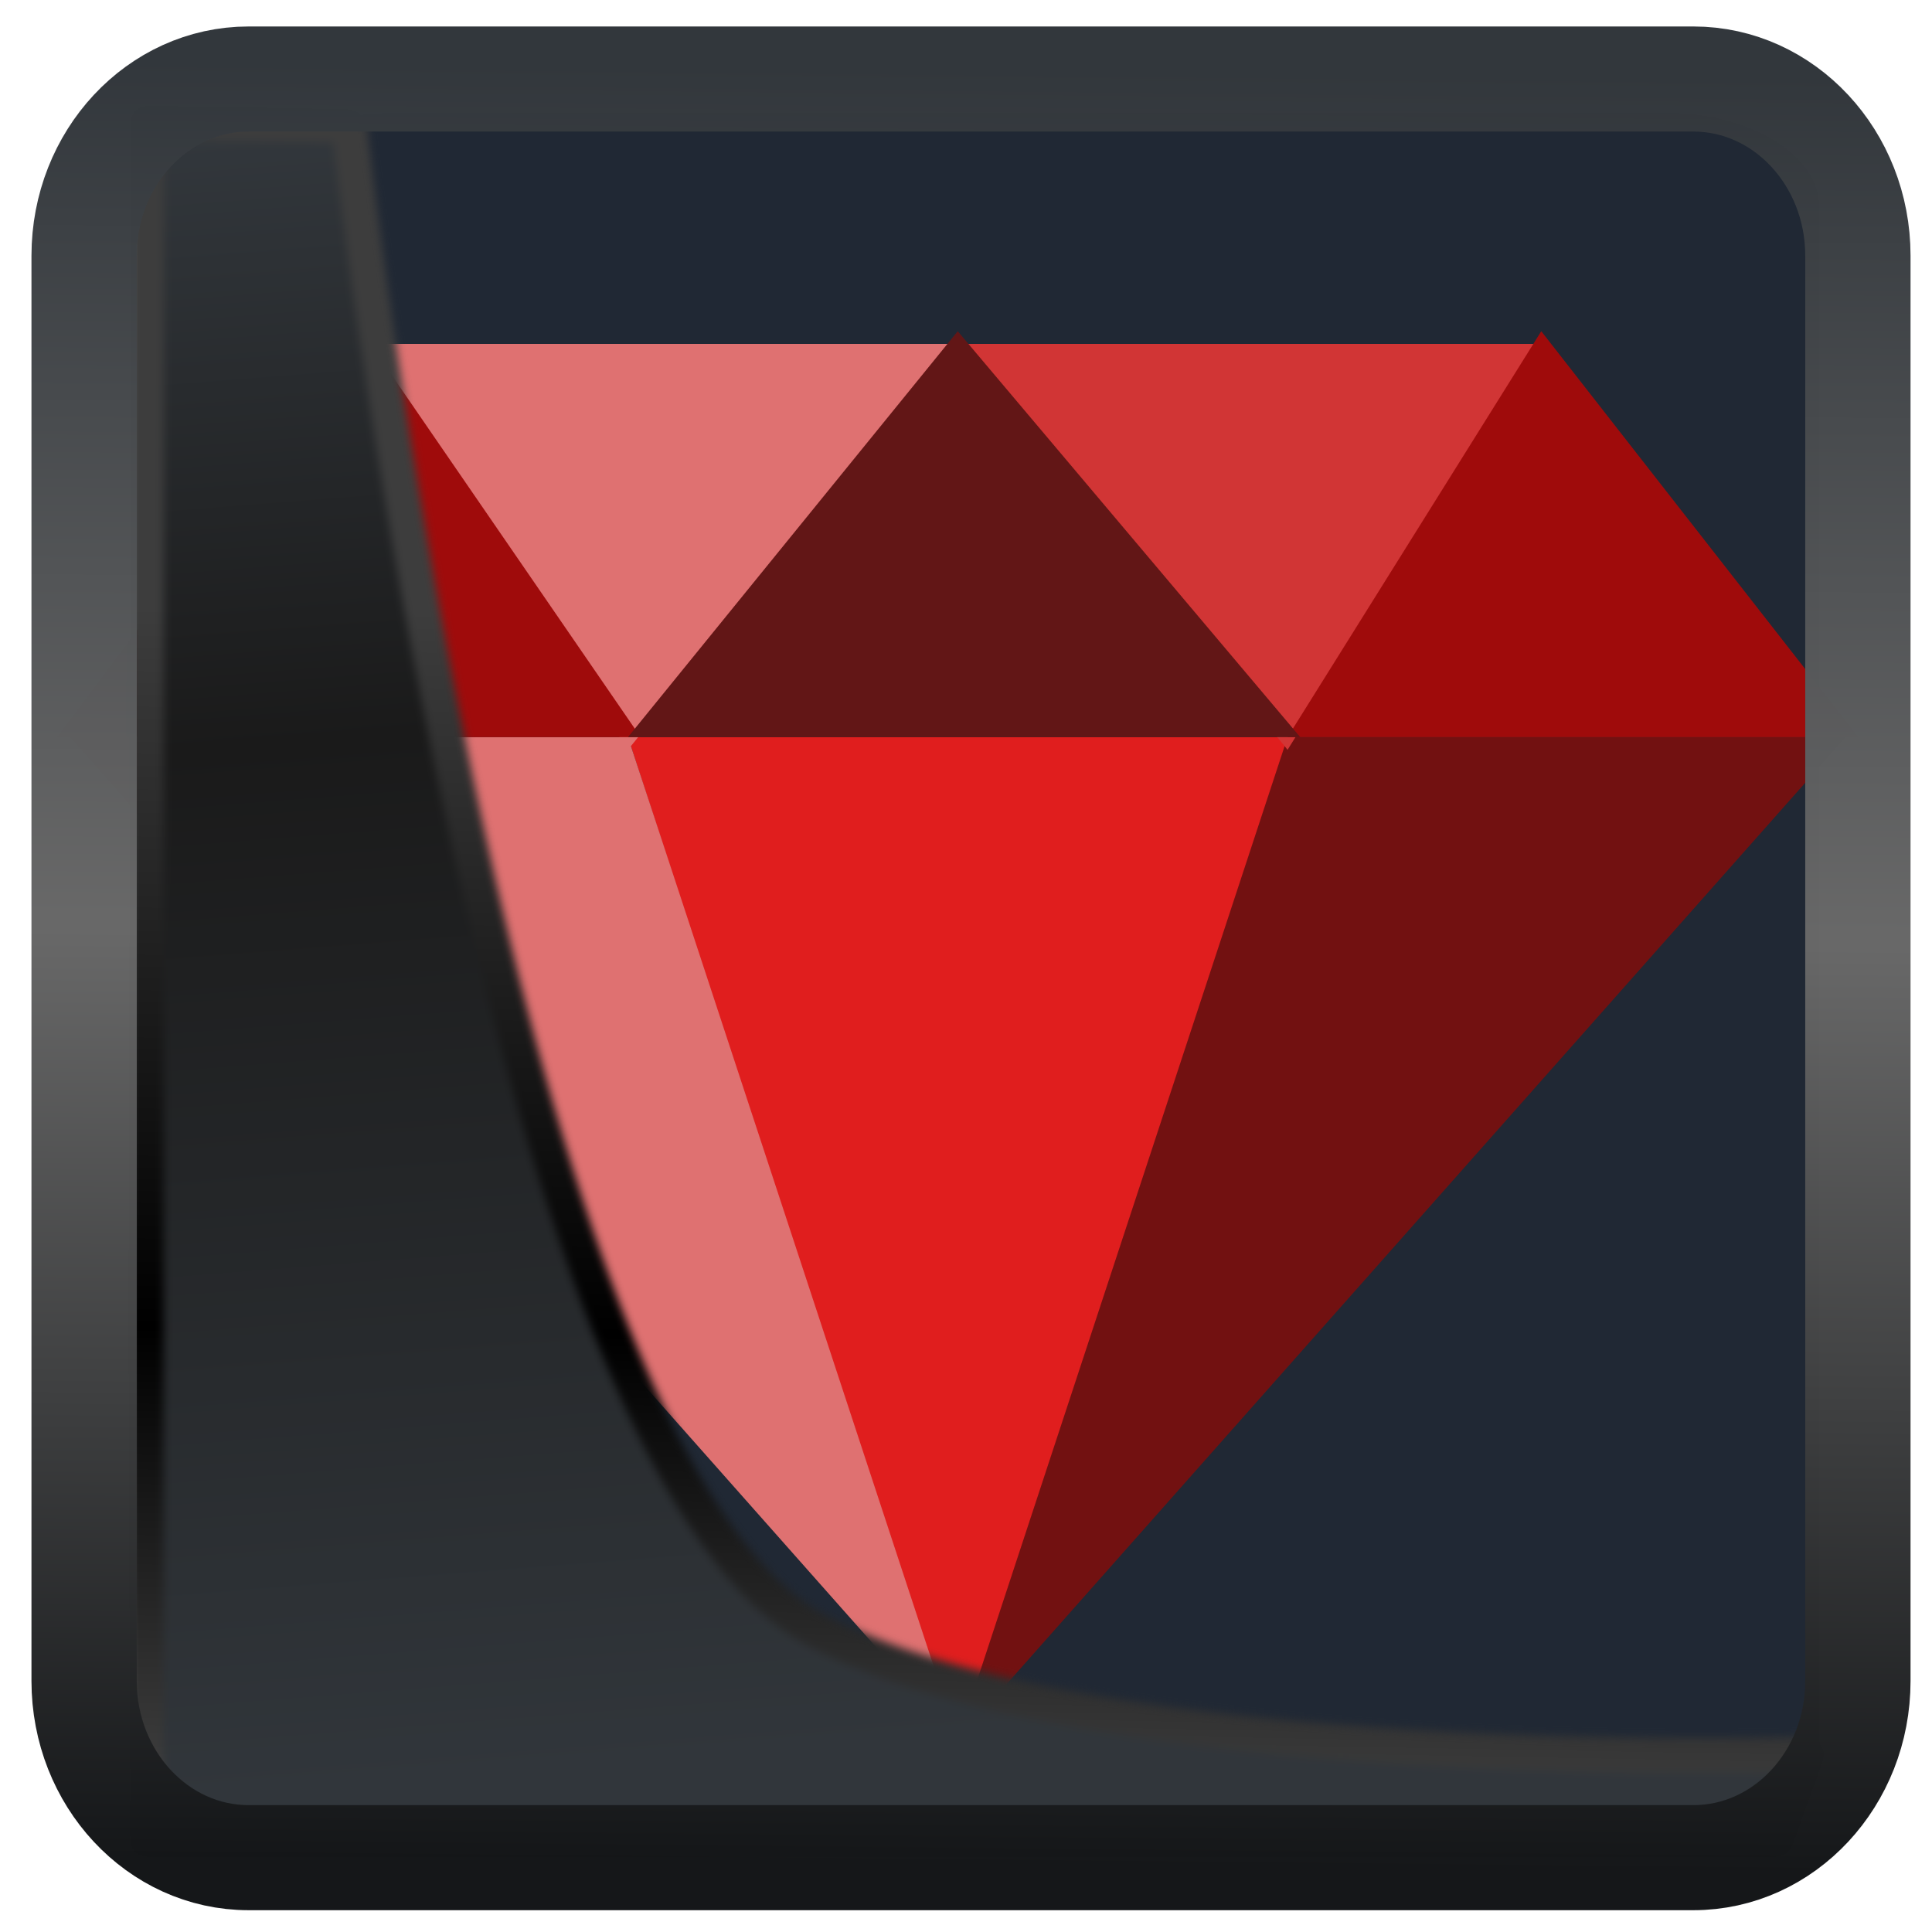
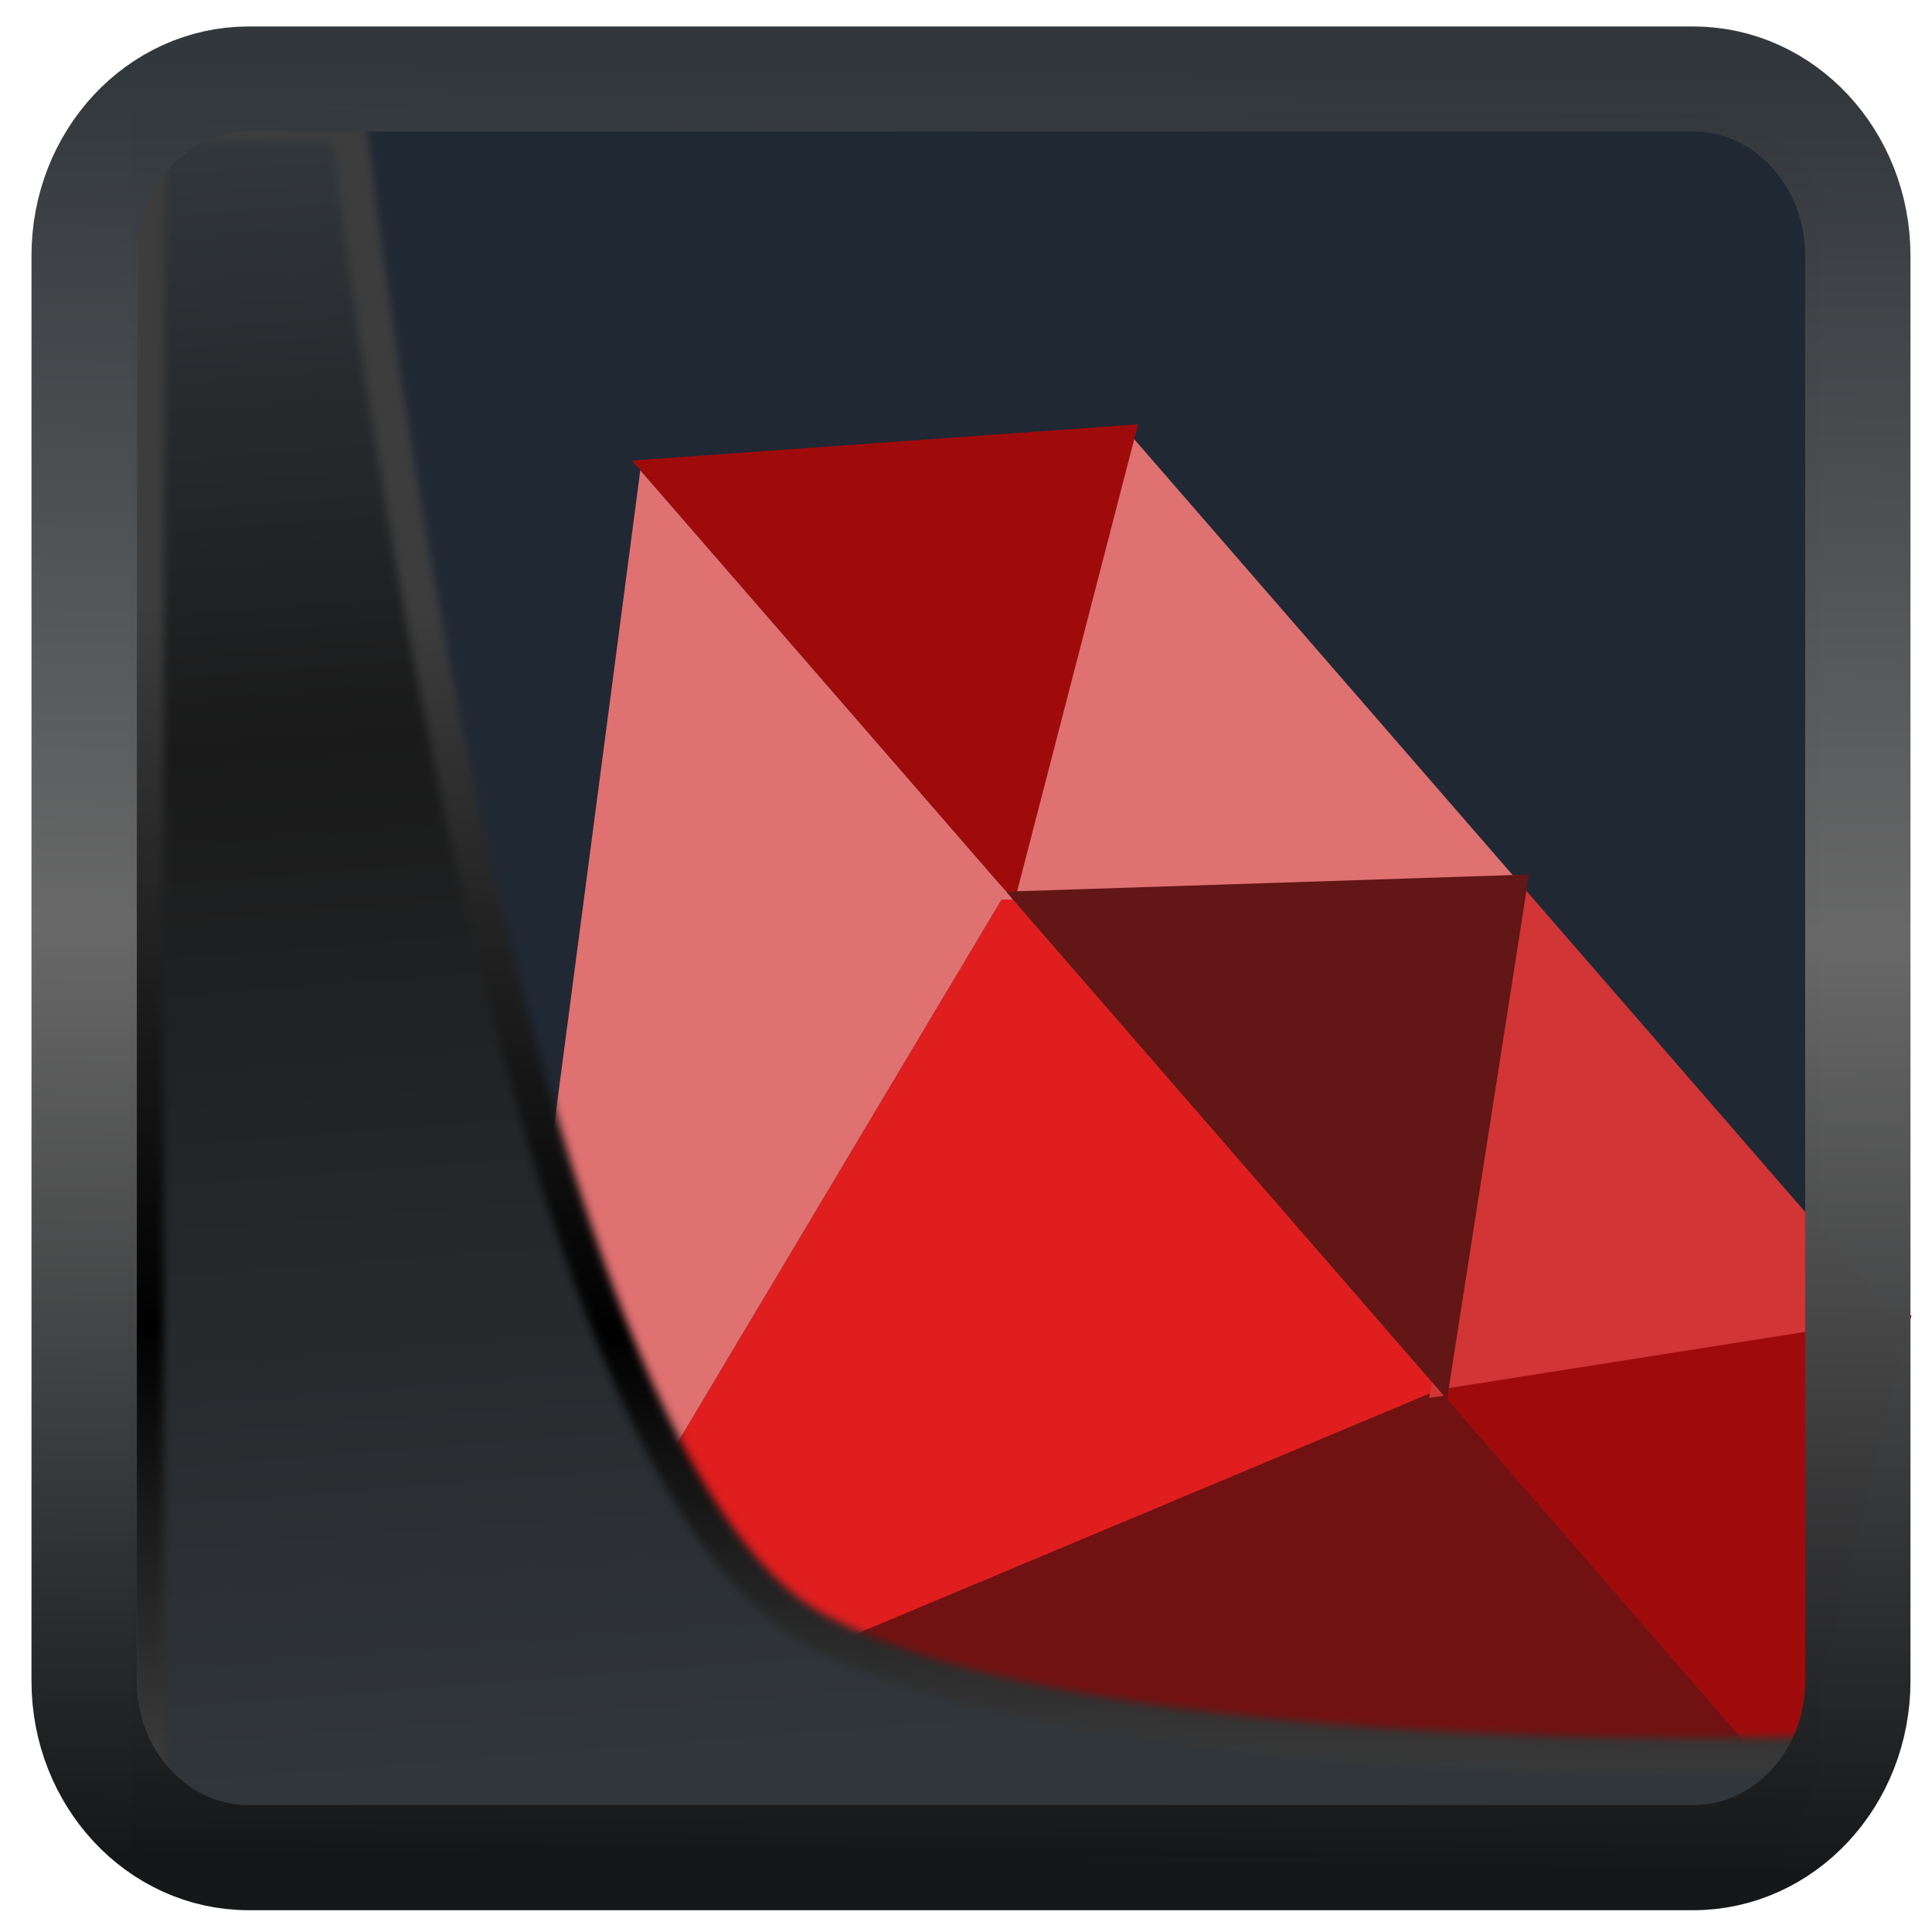
- <svg xmlns="http://www.w3.org/2000/svg" xmlns:xlink="http://www.w3.org/1999/xlink" width="32" height="32" version="1.1" viewBox="0 0 48 48" id="svg22">
+ <svg xmlns="http://www.w3.org/2000/svg" xmlns:xlink="http://www.w3.org/1999/xlink" width="32" height="32" version="1.1" viewBox="0 0 32 32" id="svg22">
  <defs id="defs12">
-     <linearGradient id="linearGradient1005-3-3" x1="5.253" x2="9.382" y1="15.383" y2="2.942" gradientTransform="matrix(0.99999,0,0,0.99999,1.632,-0.61743)" gradientUnits="userSpaceOnUse">
-       <stop stop-color="#fa8200" offset="0" id="stop2" />
-       <stop stop-color="#ff9600" offset=".37" id="stop4" />
-       <stop stop-color="#ffb400" offset="1" id="stop6" />
-     </linearGradient>
-     <filter id="filter4014" x="-0.062" y="-0.058" width="1.125" height="1.115" color-interpolation-filters="sRGB">
-       <feGaussianBlur stdDeviation="1.094" id="feGaussianBlur9" />
-     </filter>
    <linearGradient xlink:href="#linearGradient3487" id="linearGradient3403" gradientUnits="userSpaceOnUse" x1="6.949" y1="4.555" x2="11.215" y2="59.052" />
    <linearGradient id="linearGradient3487">
      <stop style="stop-color:#32373c;stop-opacity:1" offset="0" id="stop3481" />
      <stop id="stop3483" offset="0.368" style="stop-color:#1a1a1a;stop-opacity:1" />
      <stop style="stop-color:#31363b;stop-opacity:1" offset="1" id="stop3485" />
    </linearGradient>
    <linearGradient xlink:href="#linearGradient20604" id="linearGradient20558" gradientUnits="userSpaceOnUse" x1="25.802" y1="20.374" x2="25.111" y2="58.913" />
    <linearGradient id="linearGradient20604">
      <stop id="stop20598" offset="0" style="stop-color:#3d3d3d;stop-opacity:1" />
      <stop style="stop-color:#000000;stop-opacity:1" offset="0.618" id="stop20600" />
      <stop id="stop20602" offset="1" style="stop-color:#3d3d3d;stop-opacity:1" />
    </linearGradient>
    <filter style="color-interpolation-filters:sRGB" id="filter20720" x="-0.017" y="-0.016" width="1.034" height="1.033">
      <feGaussianBlur stdDeviation="0.147" id="feGaussianBlur20722" />
    </filter>
    <linearGradient gradientTransform="translate(0.360678,-0.1301695)" xlink:href="#linearGradient4555" id="linearGradient4557" x1="43.5" y1="64.012" x2="44.142" y2="0.306" gradientUnits="userSpaceOnUse" />
    <linearGradient id="linearGradient4555">
      <stop style="stop-color:#141618;stop-opacity:1" offset="0" id="stop4551" />
      <stop id="stop4559" offset="0.518" style="stop-color:#686868;stop-opacity:1" />
      <stop style="stop-color:#31363b;stop-opacity:1" offset="1" id="stop4553" />
    </linearGradient>
    <filter style="color-interpolation-filters:sRGB" id="filter4601" x="-0.03" width="1.06" y="-0.03" height="1.06">
      <feGaussianBlur stdDeviation="0.015" id="feGaussianBlur4603" />
    </filter>
-     <linearGradient gradientTransform="matrix(1.344054,0,0,1.057627,-524.8669,-529.7683)" gradientUnits="userSpaceOnUse" x2="0" y2="503.8" y1="543.8" id="a-3">
-       <stop id="stop6502" stop-color="#2a2c2f" />
-       <stop id="stop6504" stop-color="#424649" offset="1" />
-     </linearGradient>
-     <linearGradient gradientTransform="translate(0,-12)" x2="416.57" gradientUnits="userSpaceOnUse" y2="543.8" x1="404.57" y1="531.8" id="h" xlink:href="#f" />
-     <linearGradient gradientUnits="userSpaceOnUse" x2="42" y2="30" x1="32" y1="20" id="f">
-       <stop id="stop6523" stop-color="#383e51" />
-       <stop id="stop6525" stop-opacity="0" stop-color="#655c6f" offset="1" />
-     </linearGradient>
-     <linearGradient gradientTransform="translate(-12,-12)" x2="416.57" gradientUnits="userSpaceOnUse" y2="543.8" x1="404.57" y1="531.8" id="i" xlink:href="#f" />
-     <linearGradient gradientTransform="translate(-12)" x2="416.57" gradientUnits="userSpaceOnUse" y2="543.8" x1="404.57" y1="531.8" id="j" xlink:href="#f" />
-     <linearGradient gradientTransform="translate(-384.57,-499.8)" gradientUnits="userSpaceOnUse" x2="416.57" y2="543.8" x1="404.57" y1="531.8" id="g" xlink:href="#f" />
-     <linearGradient xlink:href="#f" id="linearGradient6644" gradientUnits="userSpaceOnUse" x1="32" y1="20" x2="42" y2="30" gradientTransform="matrix(1.194715,0,0,1.057627,-4.401246,-1.166392)" />
-     <linearGradient gradientTransform="matrix(1.194715,0,0,1.20872,-463.8528,-611.6287)" gradientUnits="userSpaceOnUse" x2="0" y2="522.55" y1="540.92" id="b-6">
-       <stop id="stop6507" stop-color="#197cf1" />
-       <stop id="stop6509" stop-color="#05a0eb" offset="1" />
-     </linearGradient>
-     <linearGradient gradientTransform="matrix(1.194715,0,0,1.057627,-463.8528,-559.3819)" x2="0" gradientUnits="userSpaceOnUse" y2="533.8" y1="542.8" id="c-7">
-       <stop id="stop6512" stop-color="#bcb4a1" />
-       <stop id="stop6514" stop-color="#c5bfad" offset="1" />
-     </linearGradient>
-     <linearGradient xlink:href="#d" id="linearGradient6646" gradientUnits="userSpaceOnUse" y1="540.8" x2="0" y2="531.8" gradientTransform="matrix(1.194715,0,0,1.057627,-463.8528,-529.7683)" />
-     <linearGradient x2="0" gradientUnits="userSpaceOnUse" y2="531.8" y1="540.8" id="d">
-       <stop id="stop6517" stop-color="#1e1f21" />
-       <stop id="stop6519" stop-color="#242628" offset="1" />
-     </linearGradient>
-     <linearGradient x2="0" gradientUnits="userSpaceOnUse" y2="519.8" y1="528.8" id="e" xlink:href="#d" />
-     <linearGradient x2="0" gradientUnits="userSpaceOnUse" y2="531.8" y1="540.8" id="linearGradient1226">
-       <stop id="stop1222" stop-color="#1e1f21" />
-       <stop id="stop1224" stop-color="#242628" offset="1" />
-     </linearGradient>
-     <linearGradient xlink:href="#d" id="linearGradient6648" gradientUnits="userSpaceOnUse" y1="528.8" x2="0" y2="519.8" />
-     <linearGradient x2="0" gradientUnits="userSpaceOnUse" y2="531.8" y1="540.8" id="linearGradient1233">
-       <stop id="stop1229" stop-color="#1e1f21" />
-       <stop id="stop1231" stop-color="#242628" offset="1" />
-     </linearGradient>
-     <linearGradient xlink:href="#d" id="linearGradient6650" gradientUnits="userSpaceOnUse" y1="528.8" x2="0" y2="519.8" />
-     <linearGradient x2="0" gradientUnits="userSpaceOnUse" y2="531.8" y1="540.8" id="linearGradient1240">
-       <stop id="stop1236" stop-color="#1e1f21" />
-       <stop id="stop1238" stop-color="#242628" offset="1" />
-     </linearGradient>
-     <linearGradient xlink:href="#d" id="linearGradient6652" gradientUnits="userSpaceOnUse" y1="540.8" x2="0" y2="531.8" gradientTransform="matrix(1.194715,0,0,1.057627,-463.8528,-529.7683)" />
-     <linearGradient x2="0" gradientUnits="userSpaceOnUse" y2="531.8" y1="540.8" id="linearGradient1247">
-       <stop id="stop1243" stop-color="#1e1f21" />
-       <stop id="stop1245" stop-color="#242628" offset="1" />
-     </linearGradient>
  </defs>
-   <rect style="fill:#202834;fill-rule:evenodd;stroke:none;stroke-width:0.29;stroke-linejoin:round;paint-order:markers fill stroke;fill-opacity:1" id="rect1013" width="39.185" height="42.939" x="6.016" y="2.801" rx="3.82" ry="2.343" />
-   <g id="g20" transform="matrix(1.5,0,0,1.5,-32.69653,0.02561038)">
+   <rect style="fill:#202834;fill-opacity:1;fill-rule:evenodd;stroke:none;stroke-width:0.193;stroke-linejoin:round;paint-order:markers fill stroke" id="rect1013" width="26.123" height="28.626" x="4.011" y="1.867" rx="2.547" ry="1.562" />
+   <g id="g20" transform="matrix(0.6556171,0.7550734,-0.7550455,0.6556413,4.762583,-17.53786)">
    <g id="g16521" transform="matrix(1.116059,0,0,1.116059,-6.102222,-3.365796)">
-       <path class="st0" d="m 34.318,13.94 h 9.978 l -5.083,15.061 z" id="path4" style="fill:#e01e1e;fill-opacity:1;stroke:none;stroke-width:1.883" />
-       <path class="st1" d="m 44.107,13.94 h 8.283 L 39.212,28.813 Z" id="path6" style="fill:#721111;fill-opacity:1;stroke-width:1.883" />
+       <path class="st0" d="m 34.318,13.94 h 9.978 l -5.083,14.873 z" id="path4" style="fill:#e01e1e;fill-opacity:1;stroke:none;stroke-width:1.883" />
+       <path class="st1" d="m 44.107,13.94 8.016,0.003 -12.911,14.869 z" id="path6" style="fill:#721111;fill-opacity:1;stroke-width:1.883" />
      <path class="st2" d="M 34.318,13.94 H 26.034 L 39.212,28.813 Z" id="path8" style="fill:#df7171;fill-opacity:1;stroke-width:1.883" />
      <path class="st2" d="m 30.364,8.104 3.953,6.024 4.895,-6.024 z" id="path10" style="fill:#df7171;fill-opacity:1;stroke-width:1.883" />
      <path class="st3" d="m 39.212,8.104 4.895,6.024 3.765,-6.024 z" id="path12" style="fill:#d13535;fill-opacity:1;stroke-width:1.883" />
-       <path class="st4" d="M 44.107,13.94 47.872,7.916 52.579,13.94 Z" id="path14" style="fill:#9f0b0b;fill-opacity:1;stroke-width:1.883" />
+       <path class="st4" d="M 44.107,13.94 47.872,7.916 52.124,13.943 Z" id="path14" style="fill:#9f0b0b;fill-opacity:1;stroke-width:1.883" />
      <path class="st3" d="M 25.846,13.94 30.364,7.916 34.506,13.94 Z" id="path16" style="fill:#9f0b0b;fill-opacity:1;stroke-width:1.883" />
      <path class="st5" d="M 34.318,13.94 39.212,7.916 44.295,13.94 Z" id="path18" style="fill:#621616;fill-opacity:1;stroke-width:1.883" />
    </g>
  </g>
-   <path style="display:inline;mix-blend-mode:normal;fill:url(#linearGradient3403);fill-opacity:1;stroke:url(#linearGradient20558);stroke-width:1.162;stroke-linecap:butt;stroke-linejoin:round;stroke-miterlimit:4;stroke-dasharray:none;stroke-opacity:1;filter:url(#filter20720)" d="M 4.704,3.981 4.691,60.802 H 58.595 l 1.022,-2.866 c 0,0 -23.875,0.766 -32.844,-4.14 C 16.258,48.042 11.401,4.098 11.401,4.098 Z" id="path1686" transform="matrix(0.7518797,0,0,0.7518797,0.09970467,0.02488636)" />
-   <rect style="display:inline;fill:none;fill-opacity:1;stroke:url(#linearGradient4557);stroke-width:3.714;stroke-linejoin:round;stroke-miterlimit:7.8;stroke-dasharray:none;stroke-opacity:0.995;filter:url(#filter4601)" id="rect4539" width="62.567" height="62.867" x="1.032" y="0.596" ry="6.245" rx="5.803" transform="matrix(0.7043479,0,0,0.7029123,1.362985,1.544206)" />
+   <path style="display:inline;mix-blend-mode:normal;fill:url(#linearGradient3403);fill-opacity:1;stroke:url(#linearGradient20558);stroke-width:1.162;stroke-linecap:butt;stroke-linejoin:round;stroke-miterlimit:4;stroke-dasharray:none;stroke-opacity:1;filter:url(#filter20720)" d="M 4.704,3.981 4.691,60.802 H 58.595 l 1.022,-2.866 c 0,0 -23.875,0.766 -32.844,-4.14 C 16.258,48.042 11.401,4.098 11.401,4.098 Z" id="path1686" transform="matrix(0.501235,0,0,0.5012535,0.06649705,0.01657929)" />
+   <rect style="display:inline;fill:none;fill-opacity:1;stroke:url(#linearGradient4557);stroke-width:3.714;stroke-linejoin:round;stroke-miterlimit:7.8;stroke-dasharray:none;stroke-opacity:0.995;filter:url(#filter4601)" id="rect4539" width="62.567" height="62.867" x="1.032" y="0.596" ry="6.245" rx="5.803" transform="matrix(0.4695483,0,0,0.4686086,0.9086532,1.02946)" />
</svg>
